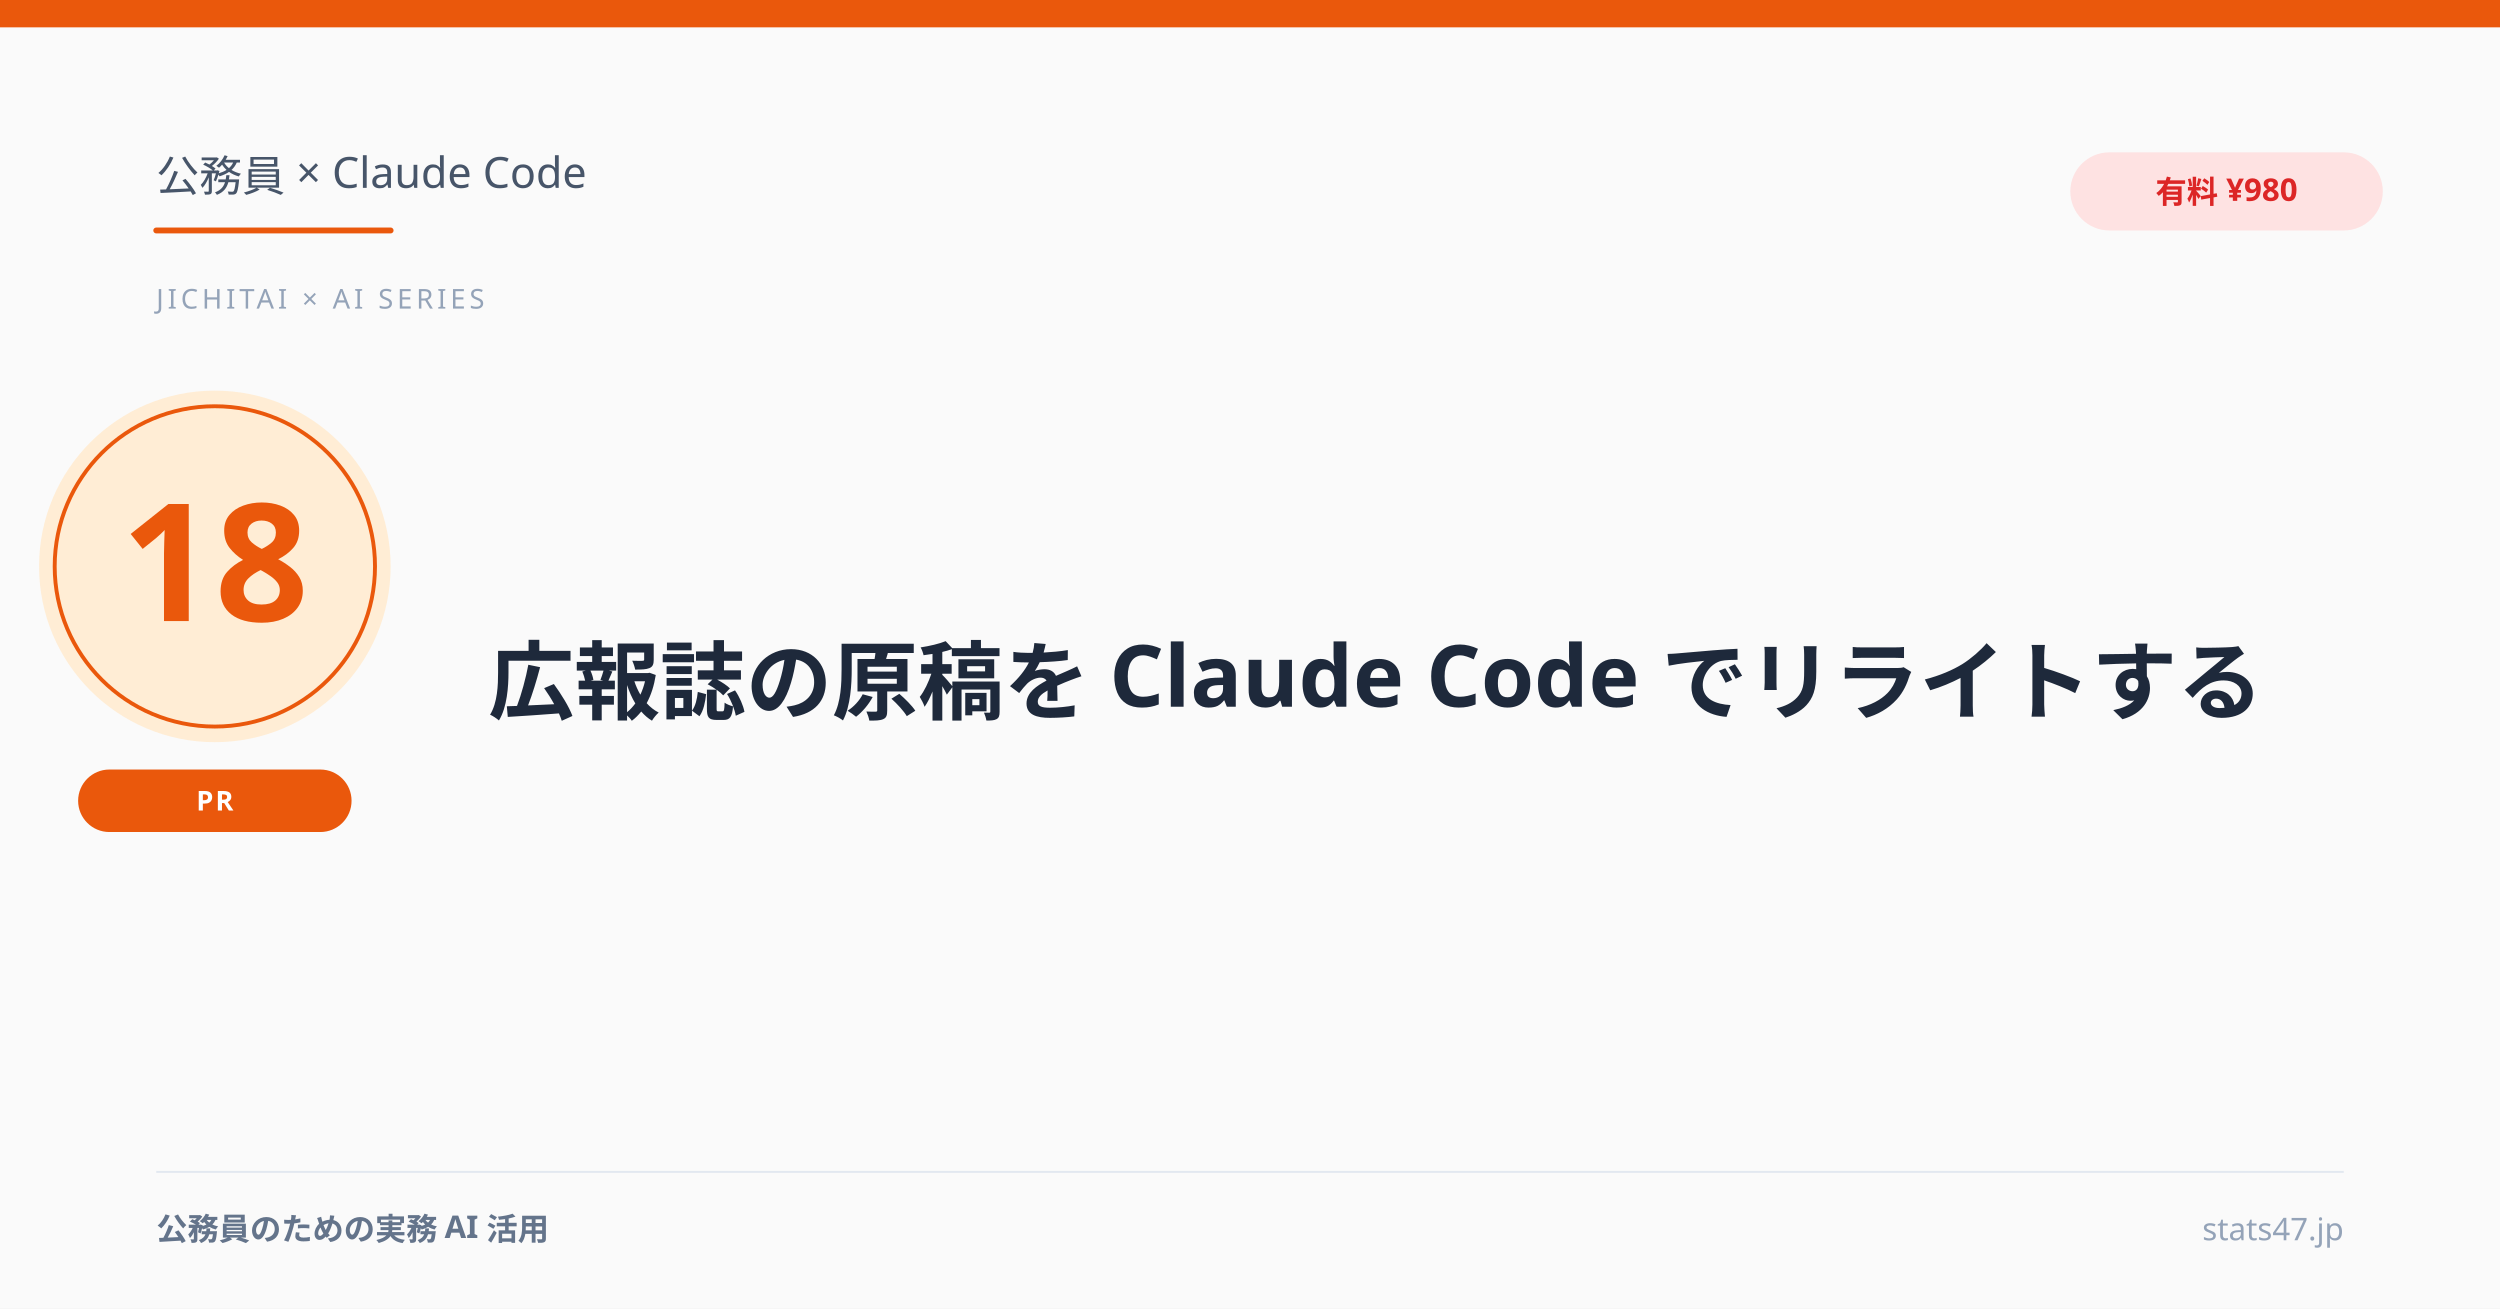
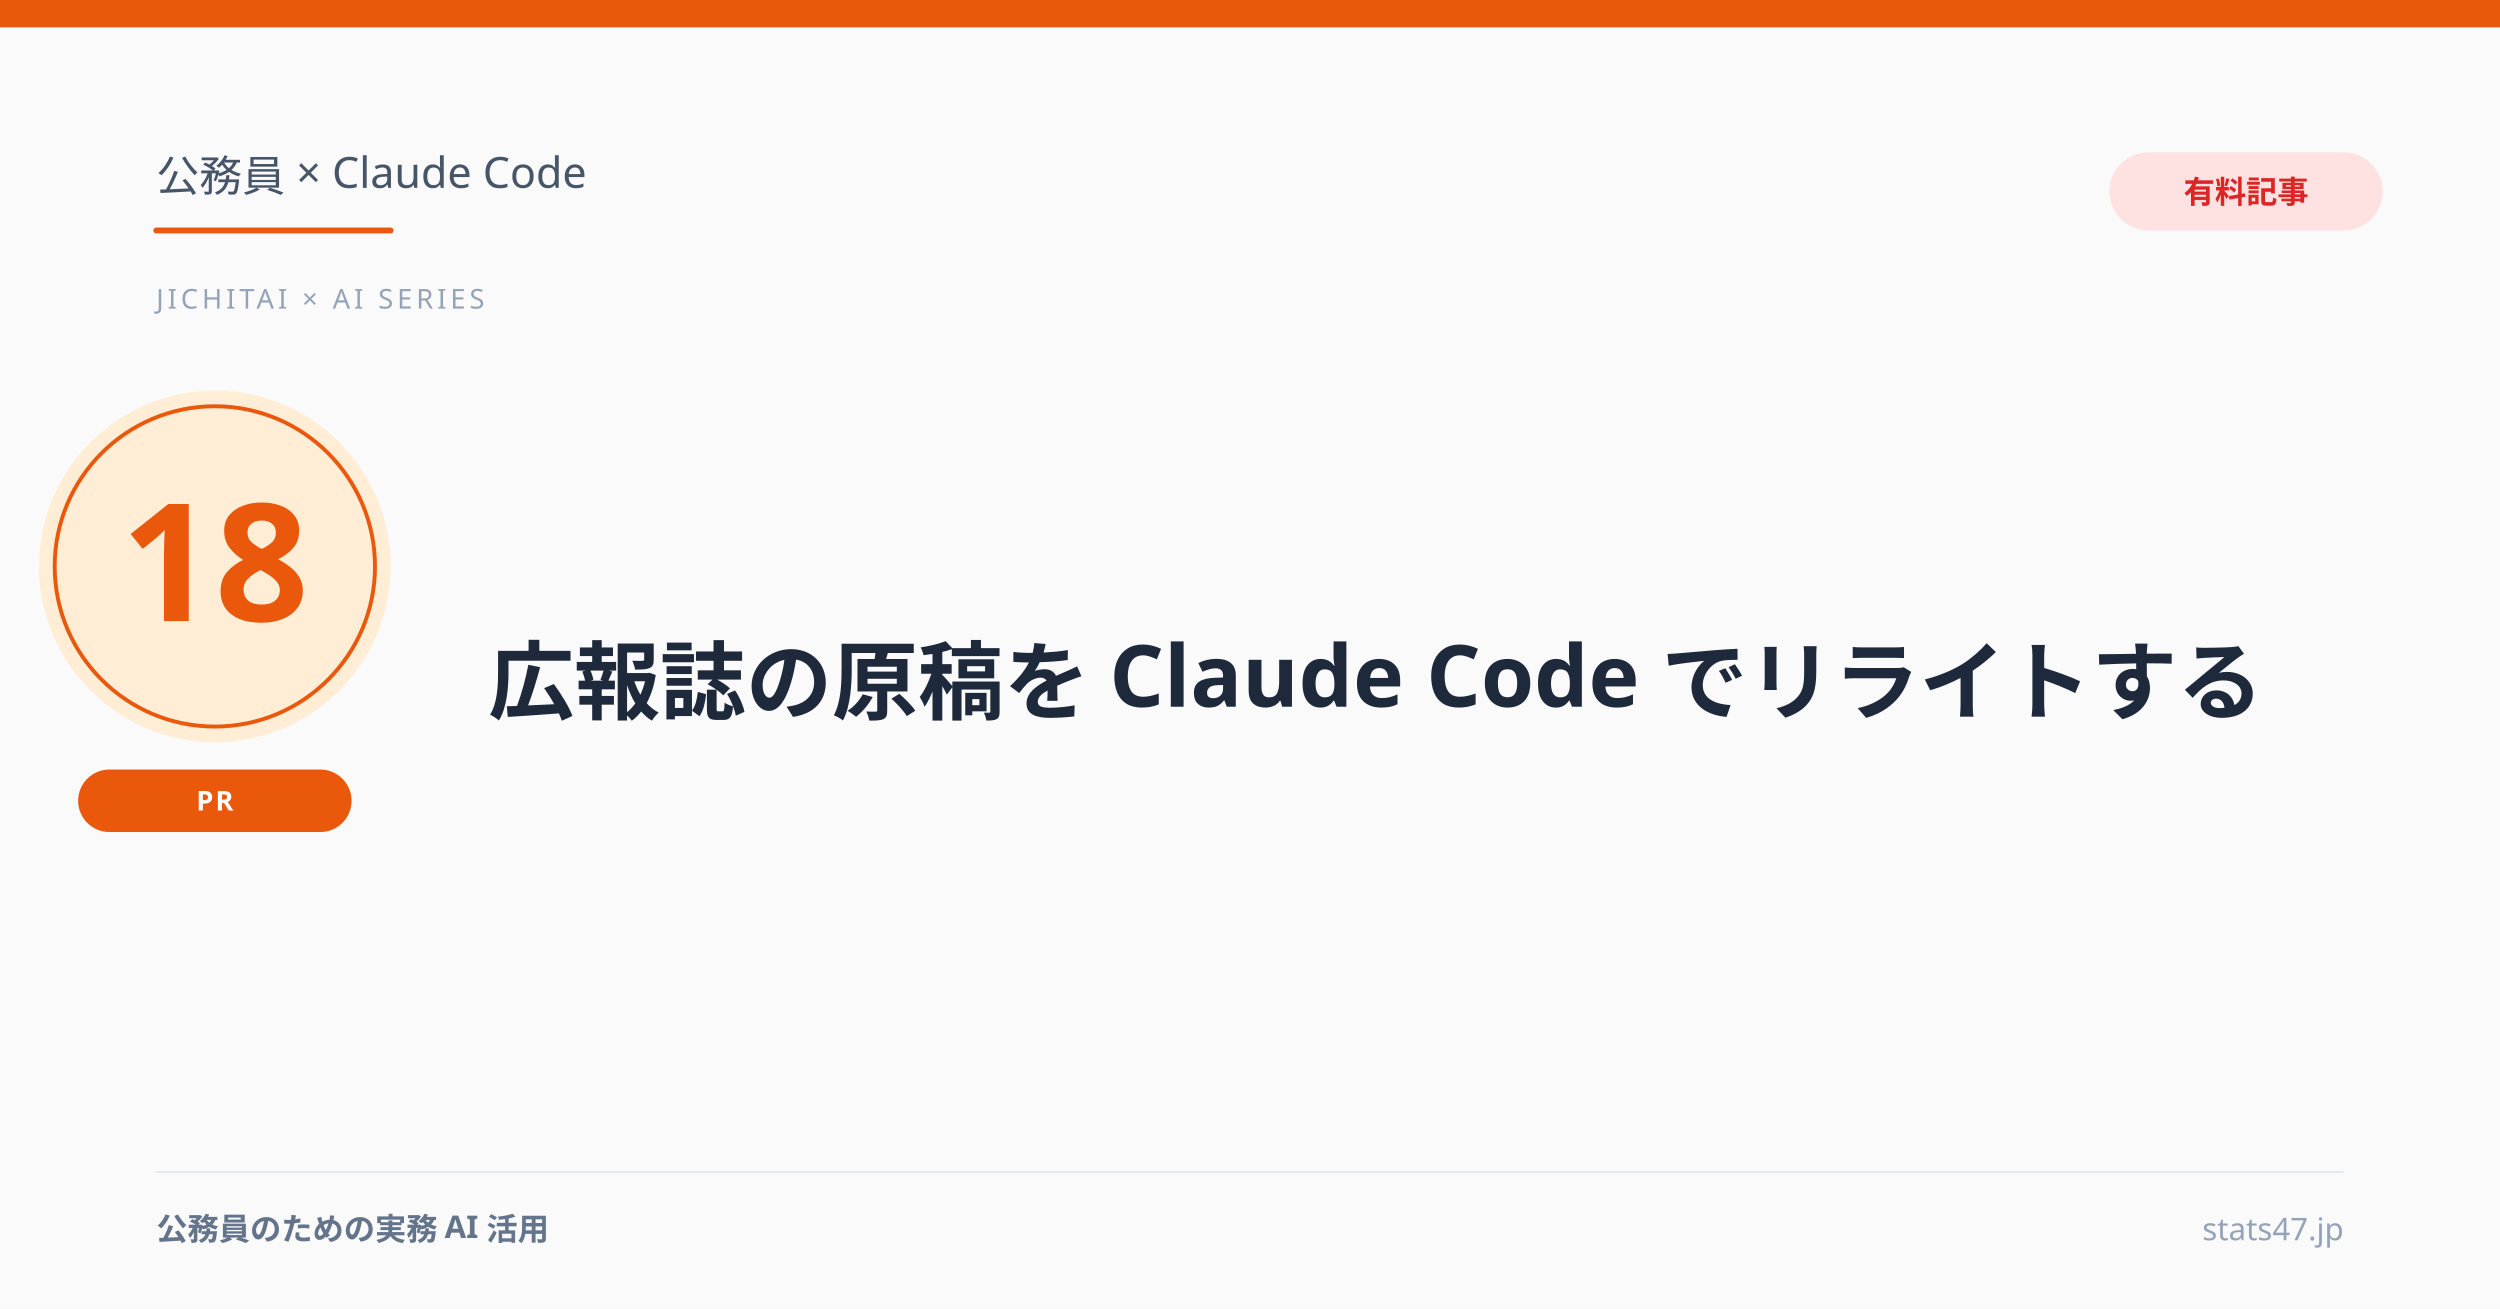
<svg xmlns="http://www.w3.org/2000/svg" viewBox="0 0 1280 670" width="1280" height="670">
  <style>
  text { font-family: 'Hiragino Kaku Gothic ProN', 'Yu Gothic', 'Noto Sans JP', sans-serif; }
</style>
  <rect width="1280" height="670" fill="#fafafa" />
  <rect x="0" y="0" width="1280" height="14" fill="#ea580c" />
  <text x="80" y="98" font-size="22" font-weight="500" fill="#475569">公務員 × Claude Code</text>
  <line x1="80" y1="118" x2="200" y2="118" stroke="#ea580c" stroke-width="3" stroke-linecap="round" />
  <text x="80" y="158" font-size="14" font-weight="500" fill="#94a3b8" letter-spacing="2">JICHITAI × AI SERIES</text>
  <circle cx="110" cy="290" r="90" fill="#ffedd5" />
  <circle cx="110" cy="290" r="82" fill="none" stroke="#ea580c" stroke-width="2" />
  <text x="110" y="318" text-anchor="middle" font-size="84" font-weight="900" fill="#ea580c">18</text>
  <rect x="40" y="394" width="140" height="32" rx="16" fill="#ea580c" />
  <text x="110" y="415" text-anchor="middle" font-size="14" font-weight="700" fill="#ffffff" letter-spacing="1">PR</text>
  <text x="250" y="365" font-size="44" font-weight="bold" fill="#1e293b">広報誌の原稿を Claude Code でリライトする</text>
-   <rect x="1060" y="78" width="160" height="40" rx="20" fill="#fee2e2" />
-   <text x="1140" y="104" text-anchor="middle" font-size="16" font-weight="700" fill="#dc2626">有料 ¥980</text>
+   <rect x="1080" y="78" width="140" height="40" rx="20" fill="#fee2e2" />
+   <text x="1150" y="104" text-anchor="middle" font-size="16" font-weight="700" fill="#dc2626">有料記事</text>
  <line x1="80" y1="600" x2="1200" y2="600" stroke="#e2e8f0" stroke-width="1" />
  <text x="80" y="635" font-size="16" font-weight="600" fill="#64748b">公務員のための実務 AI 活用</text>
  <text x="1200" y="635" text-anchor="end" font-size="16" font-weight="500" fill="#94a3b8">stats47.jp</text>
</svg>
